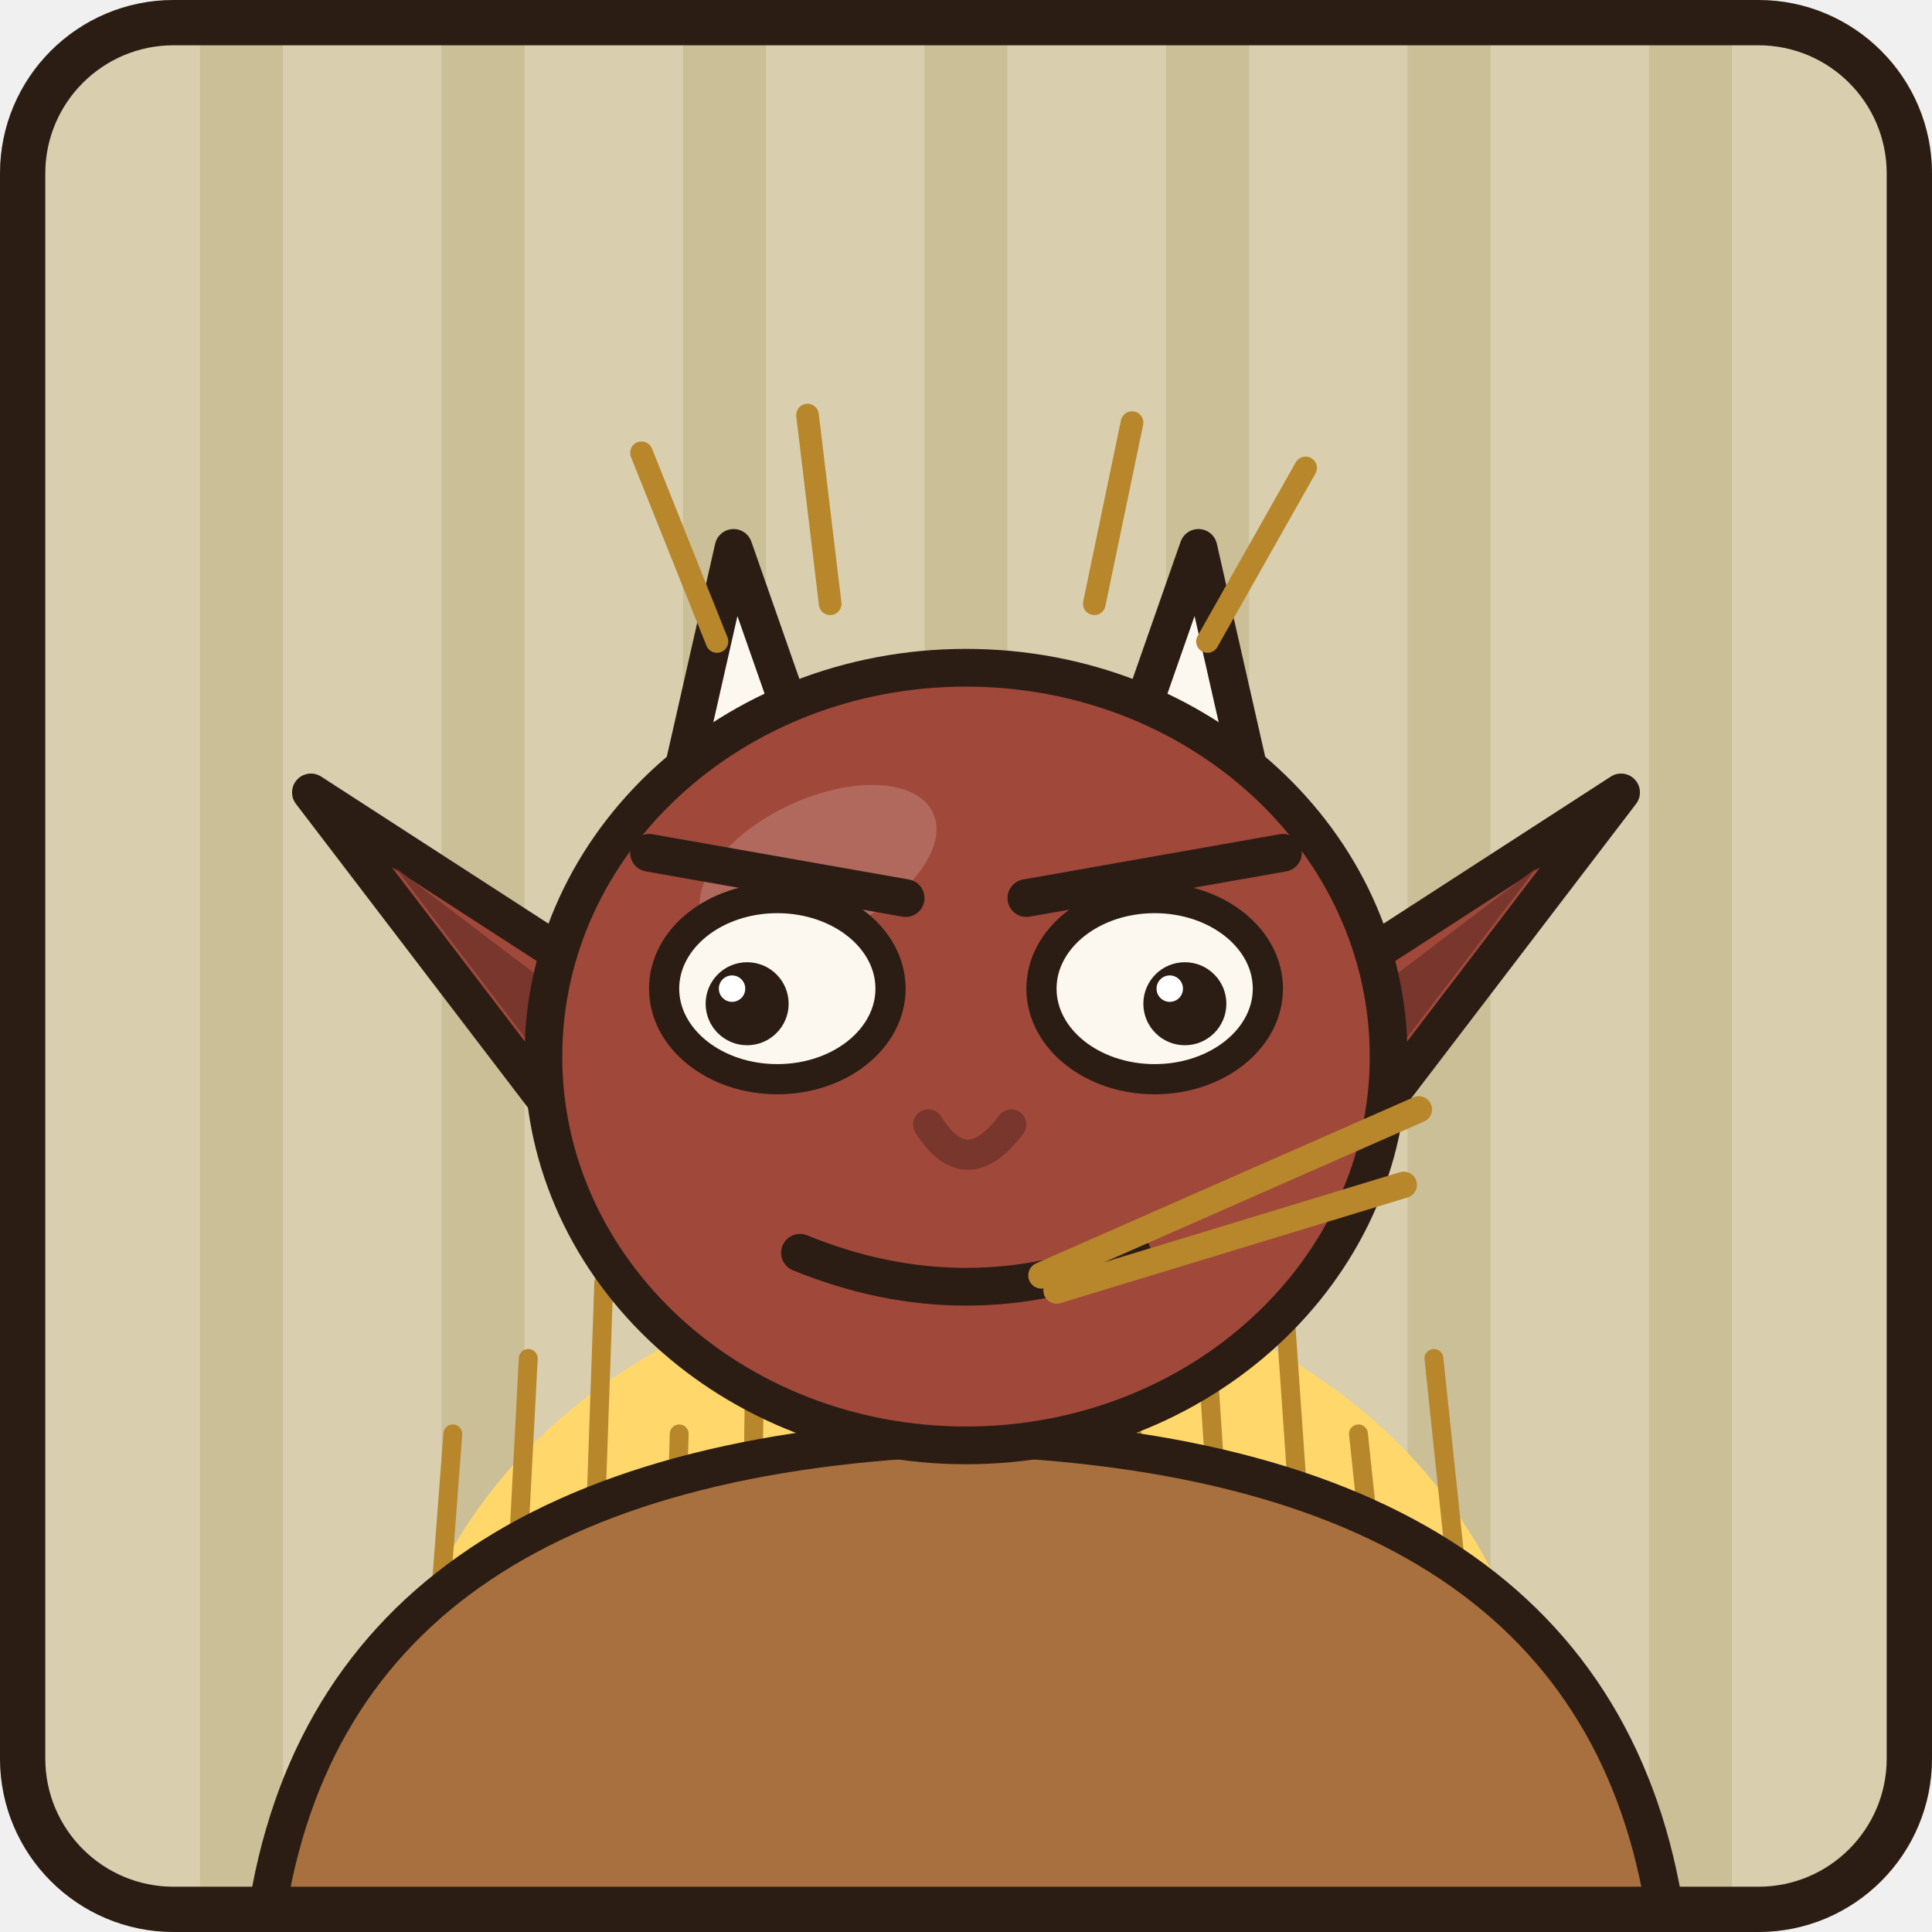
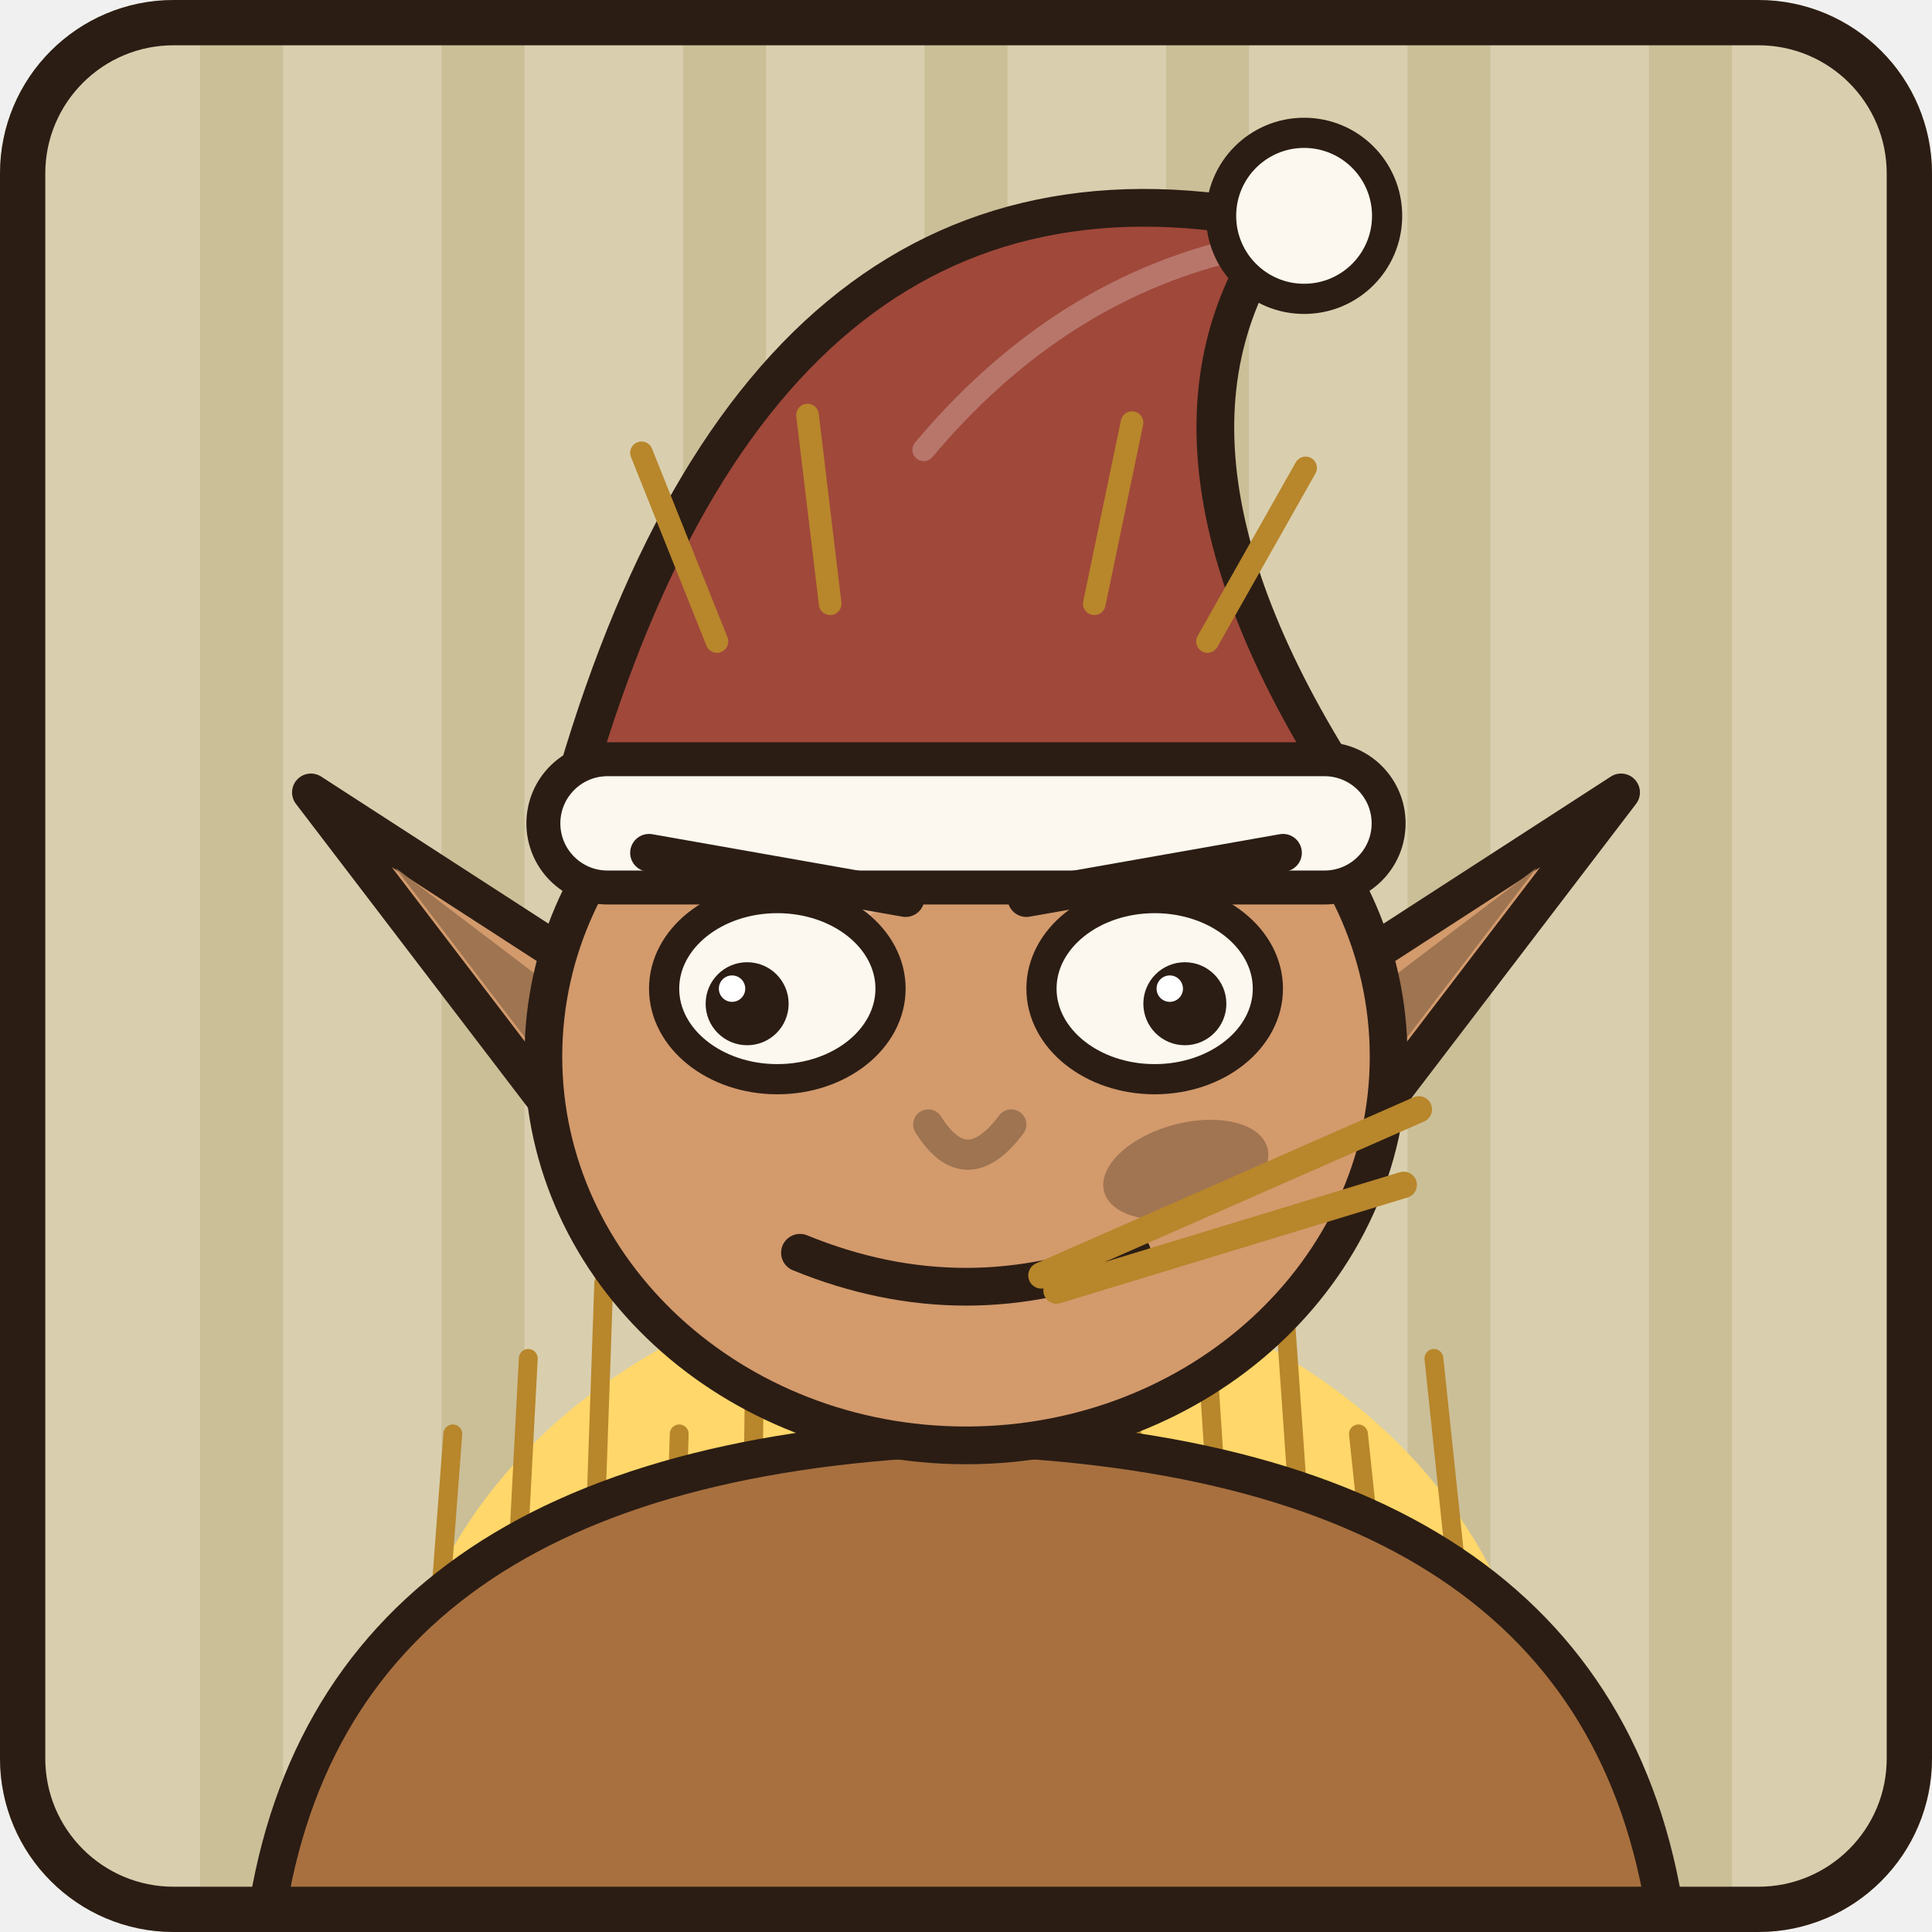
- <svg xmlns="http://www.w3.org/2000/svg" viewBox="0 0 512 512" width="512" height="512" role="img" aria-label="Hay Hoarder (common, Reindeer Stables): brown-red imp half buried in a pile of golden hay, straw sticking out of its hair and mouth">
+ <svg xmlns="http://www.w3.org/2000/svg" viewBox="0 0 512 512" width="512" height="512" role="img" aria-label="Hay Hoarder (common, Reindeer Stables): hexed stable-hand elf in a brown cap, half buried in a pile of golden hay, straw sticking out of its cap and mouth">
  <defs>
    <clipPath id="card">
      <rect x="0" y="0" width="512" height="512" rx="46" />
    </clipPath>
  </defs>
  <g>
    <rect x="0" y="0" width="512" height="512" rx="46" fill="#d9cfae" />
    <g clip-path="url(#card)">
      <path d="M0 0 L0 512" fill="none" stroke="#cbbf98" stroke-width="22" stroke-linejoin="round" stroke-linecap="round" />
      <path d="M64 0 L64 512" fill="none" stroke="#cbbf98" stroke-width="22" stroke-linejoin="round" stroke-linecap="round" />
      <path d="M128 0 L128 512" fill="none" stroke="#cbbf98" stroke-width="22" stroke-linejoin="round" stroke-linecap="round" />
      <path d="M192 0 L192 512" fill="none" stroke="#cbbf98" stroke-width="22" stroke-linejoin="round" stroke-linecap="round" />
      <path d="M256 0 L256 512" fill="none" stroke="#cbbf98" stroke-width="22" stroke-linejoin="round" stroke-linecap="round" />
      <path d="M320 0 L320 512" fill="none" stroke="#cbbf98" stroke-width="22" stroke-linejoin="round" stroke-linecap="round" />
      <path d="M384 0 L384 512" fill="none" stroke="#cbbf98" stroke-width="22" stroke-linejoin="round" stroke-linecap="round" />
      <path d="M448 0 L448 512" fill="none" stroke="#cbbf98" stroke-width="22" stroke-linejoin="round" stroke-linecap="round" />
      <path d="M512 0 L512 512" fill="none" stroke="#cbbf98" stroke-width="22" stroke-linejoin="round" stroke-linecap="round" />
    </g>
    <path d="M100 512 Q90 360 256 330 Q422 360 412 512 Z" fill="#ffd76a" />
    <path d="M110 512 L120 380" fill="none" stroke="#b8862b" stroke-width="5" stroke-linejoin="round" stroke-linecap="round" />
    <path d="M132 512 L140 360" fill="none" stroke="#b8862b" stroke-width="5" stroke-linejoin="round" stroke-linecap="round" />
    <path d="M154 512 L160 340" fill="none" stroke="#b8862b" stroke-width="5" stroke-linejoin="round" stroke-linecap="round" />
    <path d="M176 512 L180 380" fill="none" stroke="#b8862b" stroke-width="5" stroke-linejoin="round" stroke-linecap="round" />
    <path d="M198 512 L200 360" fill="none" stroke="#b8862b" stroke-width="5" stroke-linejoin="round" stroke-linecap="round" />
    <path d="M220 512 L220 340" fill="none" stroke="#b8862b" stroke-width="5" stroke-linejoin="round" stroke-linecap="round" />
    <path d="M242 512 L240 380" fill="none" stroke="#b8862b" stroke-width="5" stroke-linejoin="round" stroke-linecap="round" />
    <path d="M264 512 L260 360" fill="none" stroke="#b8862b" stroke-width="5" stroke-linejoin="round" stroke-linecap="round" />
    <path d="M286 512 L280 340" fill="none" stroke="#b8862b" stroke-width="5" stroke-linejoin="round" stroke-linecap="round" />
    <path d="M308 512 L300 380" fill="none" stroke="#b8862b" stroke-width="5" stroke-linejoin="round" stroke-linecap="round" />
    <path d="M330 512 L320 360" fill="none" stroke="#b8862b" stroke-width="5" stroke-linejoin="round" stroke-linecap="round" />
    <path d="M352 512 L340 340" fill="none" stroke="#b8862b" stroke-width="5" stroke-linejoin="round" stroke-linecap="round" />
    <path d="M374 512 L360 380" fill="none" stroke="#b8862b" stroke-width="5" stroke-linejoin="round" stroke-linecap="round" />
    <path d="M396 512 L380 360" fill="none" stroke="#b8862b" stroke-width="5" stroke-linejoin="round" stroke-linecap="round" />
    <path d="M70 512 Q86 386.4 256 380.8 Q426 386.4 442 512 Z" fill="#a8703f" stroke="#2b1d14" stroke-width="10" stroke-linejoin="round" stroke-linecap="round" />
-     <path d="M159.68 260 L82.4 210 L166.4 320 Z" fill="#a0483a" stroke="#2b1d14" stroke-width="10" stroke-linejoin="round" stroke-linecap="round" />
-     <path d="M352.32 260 L429.6 210 L345.6 320 Z" fill="#a0483a" stroke="#2b1d14" stroke-width="10" stroke-linejoin="round" stroke-linecap="round" />
-     <path d="M149.6 264 L104.8 230 L155.2 296 Z" fill="#78362c" />
-     <path d="M362.4 264 L407.2 230 L356.8 296 Z" fill="#78362c" />
-     <path d="M216.8 209.2 L194.4 145.2 L177.6 219.2 Z" fill="#fdf8ef" stroke="#2b1d14" stroke-width="10" stroke-linejoin="round" stroke-linecap="round" />
-     <path d="M295.2 209.2 L317.6 145.2 L334.4 219.2 Z" fill="#fdf8ef" stroke="#2b1d14" stroke-width="10" stroke-linejoin="round" stroke-linecap="round" />
-     <ellipse cx="256" cy="280" rx="112" ry="103.04" fill="#a0483a" stroke="#2b1d14" stroke-width="10" stroke-linejoin="round" stroke-linecap="round" />
+     <path d="M159.68 260 L82.4 210 L166.4 320 Z" fill="#d39a6c" stroke="#2b1d14" stroke-width="10" stroke-linejoin="round" stroke-linecap="round" />
+     <path d="M352.32 260 L429.6 210 L345.6 320 Z" fill="#d39a6c" stroke="#2b1d14" stroke-width="10" stroke-linejoin="round" stroke-linecap="round" />
+     <path d="M149.6 264 L104.8 230 L155.2 296 Z" fill="#9e7451" />
+     <path d="M362.4 264 L407.2 230 L356.8 296 Z" fill="#9e7451" />
+     <ellipse cx="256" cy="280" rx="112" ry="103.04" fill="#d39a6c" stroke="#2b1d14" stroke-width="10" stroke-linejoin="round" stroke-linecap="round" />
    <ellipse cx="216.8" cy="229.6" rx="33.6" ry="17.92" fill="#ffffff" opacity="0.18" transform="rotate(-25 216.8 229.6)" />
-     <path d="M246 298 Q256 314 268 298" fill="none" stroke="#78362c" stroke-width="8" stroke-linejoin="round" stroke-linecap="round" />
+     <path d="M246 298 Q256 314 268 298" fill="none" stroke="#9e7451" stroke-width="8" stroke-linejoin="round" stroke-linecap="round" />
+     <ellipse cx="314.24" cy="310" rx="22.4" ry="12.32" fill="#2b1d14" opacity="0.3" transform="rotate(-15 314.24 310)" />
+     <path d="M149.6 217.2 Q200 29.2 340 59.2 Q295.2 119.2 362.4 217.2 Z" fill="#a0483a" stroke="#2b1d14" stroke-width="10" stroke-linejoin="round" stroke-linecap="round" />
+     <path d="M244.8 119.2 Q278.4 79.2 323.2 67.2" fill="none" stroke="#b8766b" stroke-width="6" stroke-linejoin="round" stroke-linecap="round" />
+     <circle cx="345.6" cy="57.2" r="22" fill="#fdf8ef" stroke="#2b1d14" stroke-width="8" stroke-linejoin="round" stroke-linecap="round" />
+     <rect x="144" y="201.2" width="224" height="34" rx="17" fill="#fdf8ef" stroke="#2b1d14" stroke-width="9" stroke-linejoin="round" stroke-linecap="round" />
    <ellipse cx="206" cy="262" rx="30" ry="24" fill="#fdf8ef" stroke="#2b1d14" stroke-width="8" stroke-linejoin="round" stroke-linecap="round" />
    <circle cx="198" cy="266" r="11" fill="#2b1d14" />
    <circle cx="194" cy="262" r="3.5" fill="#ffffff" />
    <path d="M172 226 L240 238" fill="none" stroke="#2b1d14" stroke-width="10" stroke-linejoin="round" stroke-linecap="round" />
    <ellipse cx="306" cy="262" rx="30" ry="24" fill="#fdf8ef" stroke="#2b1d14" stroke-width="8" stroke-linejoin="round" stroke-linecap="round" />
    <circle cx="314" cy="266" r="11" fill="#2b1d14" />
    <circle cx="310" cy="262" r="3.5" fill="#ffffff" />
    <path d="M272 238 L340 226" fill="none" stroke="#2b1d14" stroke-width="10" stroke-linejoin="round" stroke-linecap="round" />
    <path d="M212 332 Q256 350 300 332" fill="none" stroke="#2b1d14" stroke-width="10" stroke-linejoin="round" stroke-linecap="round" />
    <path d="M276 338 L376 294 M280 342 L372 314" fill="none" stroke="#b8862b" stroke-width="7" stroke-linejoin="round" stroke-linecap="round" />
    <path d="M190 170 L170 120 M220 160 L214 110 M290 160 L300 112 M320 170 L346 124" fill="none" stroke="#b8862b" stroke-width="6" stroke-linejoin="round" stroke-linecap="round" />
    <rect x="6" y="6" width="500" height="500" rx="40" fill="none" stroke="#2b1d14" stroke-width="12" />
  </g>
</svg>
